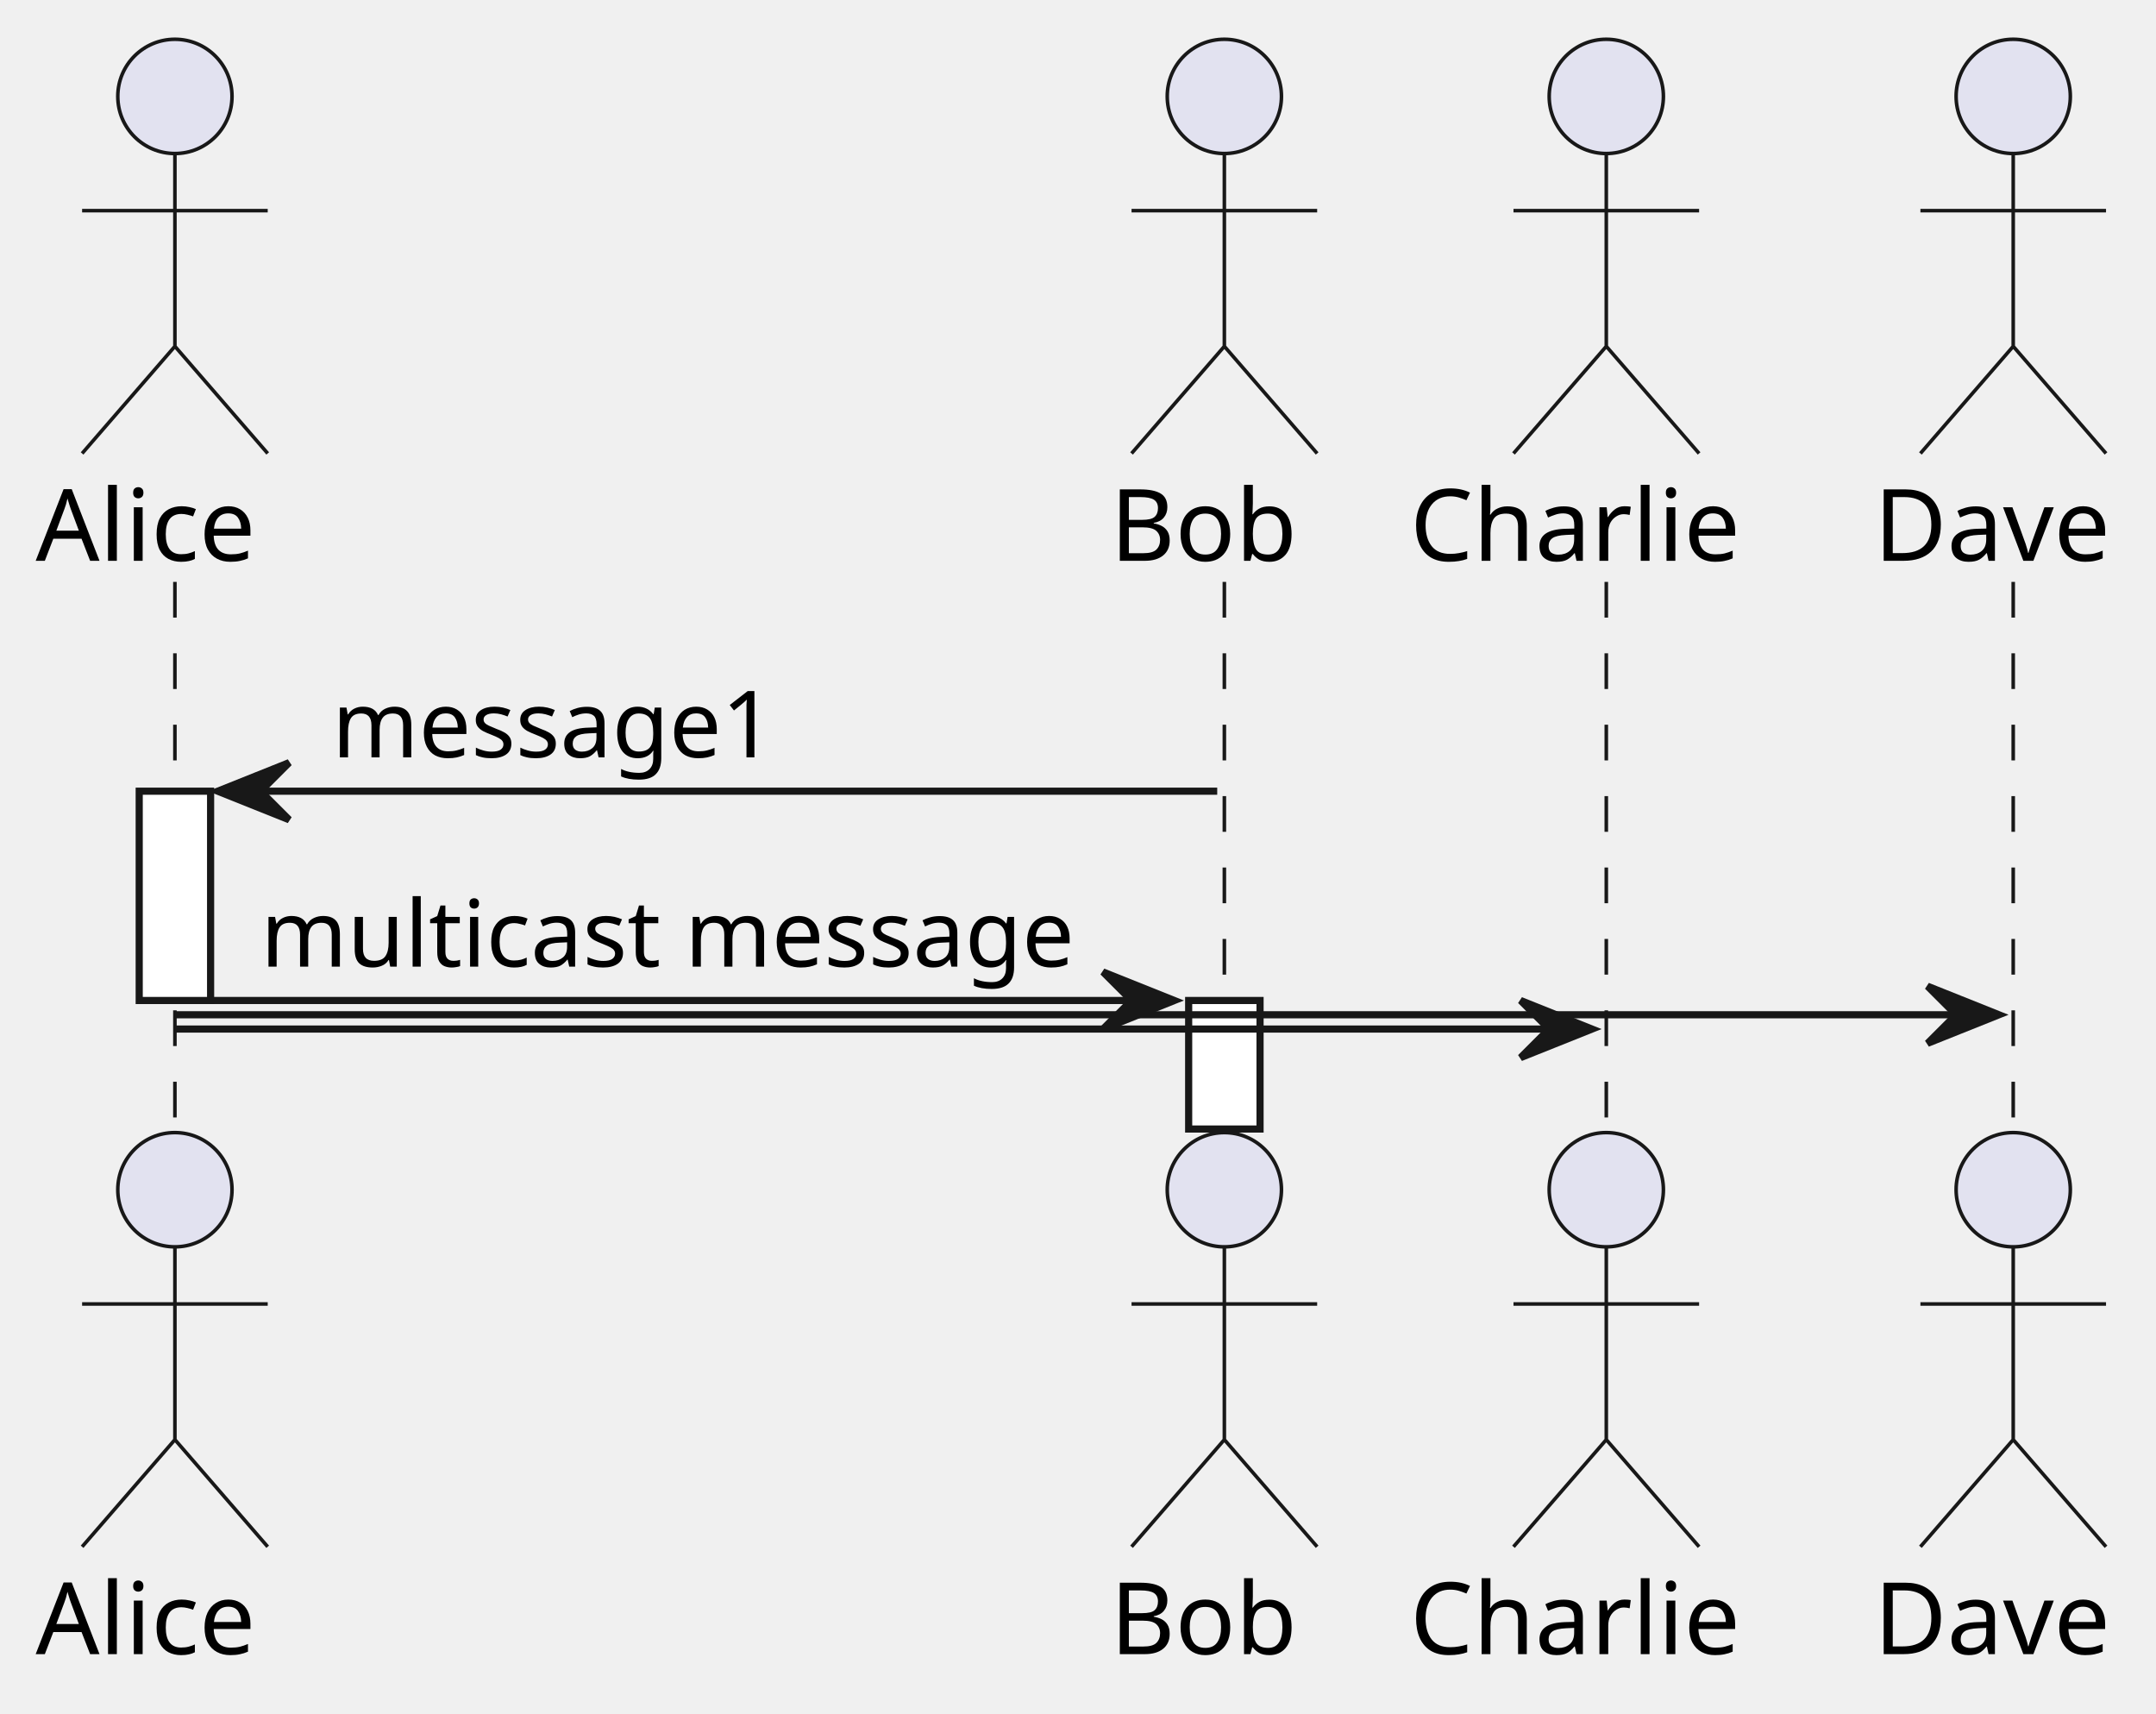
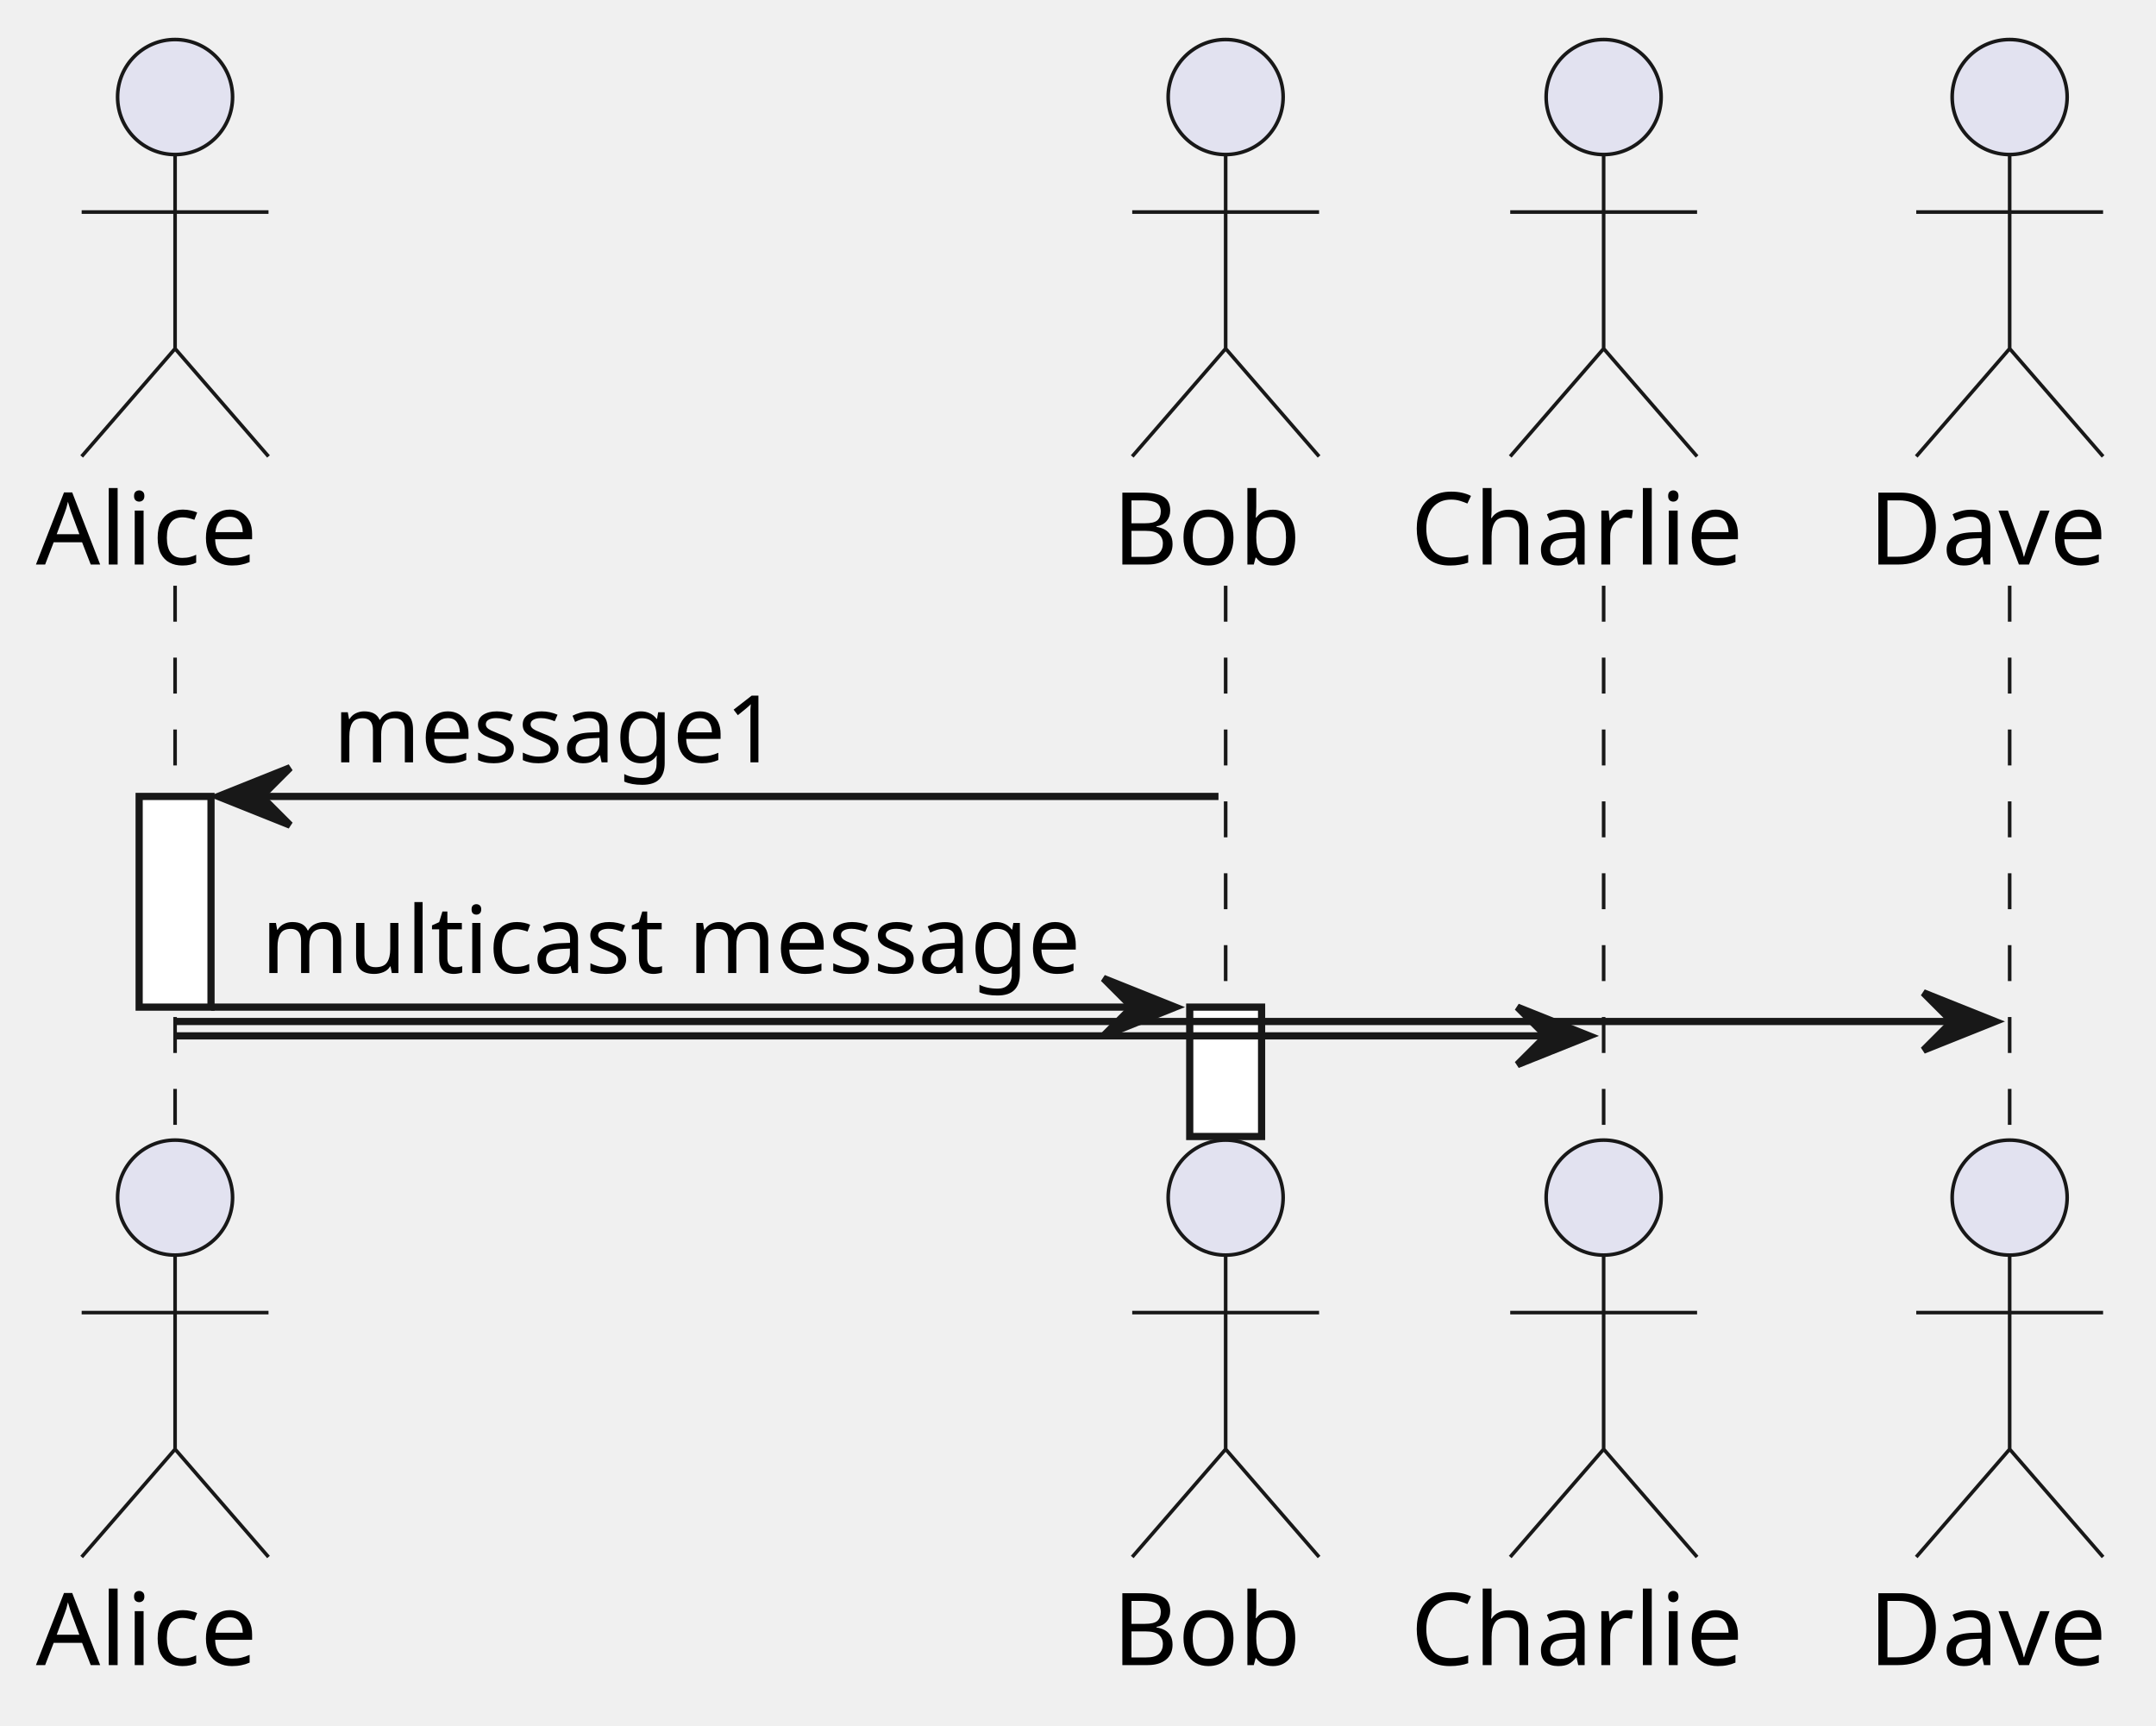
- <svg xmlns="http://www.w3.org/2000/svg" contentStyleType="text/css" height="240px" preserveAspectRatio="none" style="width:302px;height:240px;background:#FFFFFF;" version="1.1" viewBox="0 0 302 240" width="302px" zoomAndPan="magnify">
+ <svg xmlns="http://www.w3.org/2000/svg" contentStyleType="text/css" height="240px" preserveAspectRatio="none" style="width:300px;height:240px;background:#FFFFFF;" version="1.1" viewBox="0 0 300 240" width="300px" zoomAndPan="magnify">
  <defs />
  <g>
-     <line style="stroke:#181818;stroke-width:0.5;stroke-dasharray:5.0,5.0;" x1="24.5" x2="24.5" y1="81.488" y2="158.109" />
-     <rect fill="#FFFFFF" height="29.311" style="stroke:#181818;stroke-width:1.0;" width="10" x="19.5" y="110.799" />
-     <line style="stroke:#181818;stroke-width:0.5;stroke-dasharray:5.0,5.0;" x1="171.5" x2="171.5" y1="81.488" y2="158.109" />
-     <rect fill="#FFFFFF" height="18" style="stroke:#181818;stroke-width:1.0;" width="10" x="166.5" y="140.109" />
-     <line style="stroke:#181818;stroke-width:0.5;stroke-dasharray:5.0,5.0;" x1="225" x2="225" y1="81.488" y2="158.109" />
-     <line style="stroke:#181818;stroke-width:0.5;stroke-dasharray:5.0,5.0;" x1="282" x2="282" y1="81.488" y2="158.109" />
-     <text fill="#000000" font-family="sans-serif" font-size="14" lengthAdjust="spacing" textLength="33" x="5" y="78.535">Alice</text>
-     <ellipse cx="24.5" cy="13.5" fill="#E2E2F0" rx="8" ry="8" style="stroke:#181818;stroke-width:0.5;" />
-     <path d="M24.5,21.5 L24.5,48.5 M11.5,29.5 L37.5,29.5 M24.5,48.5 L11.5,63.5 M24.5,48.5 L37.5,63.5 " fill="none" style="stroke:#181818;stroke-width:0.5;" />
-     <text fill="#000000" font-family="sans-serif" font-size="14" lengthAdjust="spacing" textLength="26" x="155.5" y="78.535">Bob</text>
-     <ellipse cx="171.5" cy="13.5" fill="#E2E2F0" rx="8" ry="8" style="stroke:#181818;stroke-width:0.5;" />
-     <path d="M171.5,21.5 L171.5,48.5 M158.5,29.5 L184.5,29.5 M171.5,48.5 L158.5,63.5 M171.5,48.5 L184.5,63.5 " fill="none" style="stroke:#181818;stroke-width:0.5;" />
-     <text fill="#000000" font-family="sans-serif" font-size="14" lengthAdjust="spacing" textLength="49" x="197.5" y="78.535">Charlie</text>
-     <ellipse cx="225" cy="13.5" fill="#E2E2F0" rx="8" ry="8" style="stroke:#181818;stroke-width:0.5;" />
-     <path d="M225,21.5 L225,48.5 M212,29.5 L238,29.5 M225,48.5 L212,63.5 M225,48.5 L238,63.5 " fill="none" style="stroke:#181818;stroke-width:0.5;" />
-     <text fill="#000000" font-family="sans-serif" font-size="14" lengthAdjust="spacing" textLength="33" x="262.5" y="78.535">Dave</text>
-     <ellipse cx="282" cy="13.5" fill="#E2E2F0" rx="8" ry="8" style="stroke:#181818;stroke-width:0.5;" />
-     <path d="M282,21.5 L282,48.5 M269,29.5 L295,29.5 M282,48.5 L269,63.5 M282,48.5 L295,63.5 " fill="none" style="stroke:#181818;stroke-width:0.5;" />
-     <text fill="#000000" font-family="sans-serif" font-size="14" lengthAdjust="spacing" textLength="33" x="5" y="231.644">Alice</text>
-     <ellipse cx="24.5" cy="166.609" fill="#E2E2F0" rx="8" ry="8" style="stroke:#181818;stroke-width:0.5;" />
-     <path d="M24.5,174.609 L24.5,201.609 M11.5,182.609 L37.5,182.609 M24.5,201.609 L11.5,216.609 M24.5,201.609 L37.5,216.609 " fill="none" style="stroke:#181818;stroke-width:0.5;" />
-     <text fill="#000000" font-family="sans-serif" font-size="14" lengthAdjust="spacing" textLength="26" x="155.5" y="231.644">Bob</text>
-     <ellipse cx="171.5" cy="166.609" fill="#E2E2F0" rx="8" ry="8" style="stroke:#181818;stroke-width:0.5;" />
-     <path d="M171.5,174.609 L171.5,201.609 M158.5,182.609 L184.5,182.609 M171.5,201.609 L158.5,216.609 M171.5,201.609 L184.5,216.609 " fill="none" style="stroke:#181818;stroke-width:0.5;" />
-     <text fill="#000000" font-family="sans-serif" font-size="14" lengthAdjust="spacing" textLength="49" x="197.5" y="231.644">Charlie</text>
-     <ellipse cx="225" cy="166.609" fill="#E2E2F0" rx="8" ry="8" style="stroke:#181818;stroke-width:0.5;" />
-     <path d="M225,174.609 L225,201.609 M212,182.609 L238,182.609 M225,201.609 L212,216.609 M225,201.609 L238,216.609 " fill="none" style="stroke:#181818;stroke-width:0.5;" />
-     <text fill="#000000" font-family="sans-serif" font-size="14" lengthAdjust="spacing" textLength="33" x="262.5" y="231.644">Dave</text>
-     <ellipse cx="282" cy="166.609" fill="#E2E2F0" rx="8" ry="8" style="stroke:#181818;stroke-width:0.5;" />
-     <path d="M282,174.609 L282,201.609 M269,182.609 L295,182.609 M282,201.609 L269,216.609 M282,201.609 L295,216.609 " fill="none" style="stroke:#181818;stroke-width:0.5;" />
-     <polygon fill="#181818" points="40.5,106.799,30.5,110.799,40.5,114.799,36.5,110.799" style="stroke:#181818;stroke-width:1.0;" />
-     <line style="stroke:#181818;stroke-width:1.0;" x1="34.5" x2="170.5" y1="110.799" y2="110.799" />
-     <text fill="#000000" font-family="sans-serif" font-size="13" lengthAdjust="spacing" textLength="63" x="46.5" y="106.057">message1</text>
-     <polygon fill="#181818" points="270,138.109,280,142.109,270,146.109,274,142.109" style="stroke:#181818;stroke-width:1.0;" />
-     <line style="stroke:#181818;stroke-width:1.0;" x1="24.5" x2="276" y1="142.109" y2="142.109" />
-     <polygon fill="#181818" points="213,140.109,223,144.109,213,148.109,217,144.109" style="stroke:#181818;stroke-width:1.0;" />
-     <line style="stroke:#181818;stroke-width:1.0;" x1="24.5" x2="219" y1="144.109" y2="144.109" />
-     <polygon fill="#181818" points="154.5,136.109,164.5,140.109,154.5,144.109,158.5,140.109" style="stroke:#181818;stroke-width:1.0;" />
-     <line style="stroke:#181818;stroke-width:1.0;" x1="29.5" x2="160.5" y1="140.109" y2="140.109" />
-     <text fill="#000000" font-family="sans-serif" font-size="13" lengthAdjust="spacing" textLength="118" x="36.5" y="135.367">multicast message</text>
+     <line style="stroke:#181818;stroke-width:0.5;stroke-dasharray:5.0,5.0;" x1="24.362" x2="24.362" y1="81.488" y2="158.109" />
+     <rect fill="#FFFFFF" height="29.311" style="stroke:#181818;stroke-width:1.0;" width="10" x="19.362" y="110.799" />
+     <line style="stroke:#181818;stroke-width:0.5;stroke-dasharray:5.0,5.0;" x1="170.546" x2="170.546" y1="81.488" y2="158.109" />
+     <rect fill="#FFFFFF" height="18" style="stroke:#181818;stroke-width:1.0;" width="10" x="165.546" y="140.109" />
+     <line style="stroke:#181818;stroke-width:0.5;stroke-dasharray:5.0,5.0;" x1="223.142" x2="223.142" y1="81.488" y2="158.109" />
+     <line style="stroke:#181818;stroke-width:0.5;stroke-dasharray:5.0,5.0;" x1="279.638" x2="279.638" y1="81.488" y2="158.109" />
+     <text fill="#000000" font-family="sans-serif" font-size="14" lengthAdjust="spacing" textLength="32.724" x="5" y="78.535">Alice</text>
+     <ellipse cx="24.362" cy="13.5" fill="#E2E2F0" rx="8" ry="8" style="stroke:#181818;stroke-width:0.5;" />
+     <path d="M24.362,21.5 L24.362,48.5 M11.362,29.5 L37.362,29.5 M24.362,48.5 L11.362,63.5 M24.362,48.5 L37.362,63.5 " fill="none" style="stroke:#181818;stroke-width:0.5;" />
+     <text fill="#000000" font-family="sans-serif" font-size="14" lengthAdjust="spacing" textLength="25.464" x="154.814" y="78.535">Bob</text>
+     <ellipse cx="170.546" cy="13.5" fill="#E2E2F0" rx="8" ry="8" style="stroke:#181818;stroke-width:0.5;" />
+     <path d="M170.546,21.5 L170.546,48.5 M157.546,29.5 L183.546,29.5 M170.546,48.5 L157.546,63.5 M170.546,48.5 L183.546,63.5 " fill="none" style="stroke:#181818;stroke-width:0.5;" />
+     <text fill="#000000" font-family="sans-serif" font-size="14" lengthAdjust="spacing" textLength="47.728" x="196.278" y="78.535">Charlie</text>
+     <ellipse cx="223.142" cy="13.5" fill="#E2E2F0" rx="8" ry="8" style="stroke:#181818;stroke-width:0.5;" />
+     <path d="M223.142,21.5 L223.142,48.5 M210.142,29.5 L236.142,29.5 M223.142,48.5 L210.142,63.5 M223.142,48.5 L236.142,63.5 " fill="none" style="stroke:#181818;stroke-width:0.5;" />
+     <text fill="#000000" font-family="sans-serif" font-size="14" lengthAdjust="spacing" textLength="33.264" x="260.006" y="78.535">Dave</text>
+     <ellipse cx="279.638" cy="13.5" fill="#E2E2F0" rx="8" ry="8" style="stroke:#181818;stroke-width:0.5;" />
+     <path d="M279.638,21.5 L279.638,48.5 M266.638,29.5 L292.638,29.5 M279.638,48.5 L266.638,63.5 M279.638,48.5 L292.638,63.5 " fill="none" style="stroke:#181818;stroke-width:0.5;" />
+     <text fill="#000000" font-family="sans-serif" font-size="14" lengthAdjust="spacing" textLength="32.724" x="5" y="231.644">Alice</text>
+     <ellipse cx="24.362" cy="166.609" fill="#E2E2F0" rx="8" ry="8" style="stroke:#181818;stroke-width:0.5;" />
+     <path d="M24.362,174.609 L24.362,201.609 M11.362,182.609 L37.362,182.609 M24.362,201.609 L11.362,216.609 M24.362,201.609 L37.362,216.609 " fill="none" style="stroke:#181818;stroke-width:0.5;" />
+     <text fill="#000000" font-family="sans-serif" font-size="14" lengthAdjust="spacing" textLength="25.464" x="154.814" y="231.644">Bob</text>
+     <ellipse cx="170.546" cy="166.609" fill="#E2E2F0" rx="8" ry="8" style="stroke:#181818;stroke-width:0.5;" />
+     <path d="M170.546,174.609 L170.546,201.609 M157.546,182.609 L183.546,182.609 M170.546,201.609 L157.546,216.609 M170.546,201.609 L183.546,216.609 " fill="none" style="stroke:#181818;stroke-width:0.5;" />
+     <text fill="#000000" font-family="sans-serif" font-size="14" lengthAdjust="spacing" textLength="47.728" x="196.278" y="231.644">Charlie</text>
+     <ellipse cx="223.142" cy="166.609" fill="#E2E2F0" rx="8" ry="8" style="stroke:#181818;stroke-width:0.5;" />
+     <path d="M223.142,174.609 L223.142,201.609 M210.142,182.609 L236.142,182.609 M223.142,201.609 L210.142,216.609 M223.142,201.609 L236.142,216.609 " fill="none" style="stroke:#181818;stroke-width:0.5;" />
+     <text fill="#000000" font-family="sans-serif" font-size="14" lengthAdjust="spacing" textLength="33.264" x="260.006" y="231.644">Dave</text>
+     <ellipse cx="279.638" cy="166.609" fill="#E2E2F0" rx="8" ry="8" style="stroke:#181818;stroke-width:0.5;" />
+     <path d="M279.638,174.609 L279.638,201.609 M266.638,182.609 L292.638,182.609 M279.638,201.609 L266.638,216.609 M279.638,201.609 L292.638,216.609 " fill="none" style="stroke:#181818;stroke-width:0.5;" />
+     <polygon fill="#181818" points="40.362,106.799,30.362,110.799,40.362,114.799,36.362,110.799" style="stroke:#181818;stroke-width:1.0;" />
+     <line style="stroke:#181818;stroke-width:1.0;" x1="34.362" x2="169.546" y1="110.799" y2="110.799" />
+     <text fill="#000000" font-family="sans-serif" font-size="13" lengthAdjust="spacing" textLength="63.381" x="46.362" y="106.057">message1</text>
+     <polygon fill="#181818" points="267.638,138.109,277.638,142.109,267.638,146.109,271.638,142.109" style="stroke:#181818;stroke-width:1.0;" />
+     <line style="stroke:#181818;stroke-width:1.0;" x1="24.362" x2="273.638" y1="142.109" y2="142.109" />
+     <polygon fill="#181818" points="211.142,140.109,221.142,144.109,211.142,148.109,215.142,144.109" style="stroke:#181818;stroke-width:1.0;" />
+     <line style="stroke:#181818;stroke-width:1.0;" x1="24.362" x2="217.142" y1="144.109" y2="144.109" />
+     <polygon fill="#181818" points="153.546,136.109,163.546,140.109,153.546,144.109,157.546,140.109" style="stroke:#181818;stroke-width:1.0;" />
+     <line style="stroke:#181818;stroke-width:1.0;" x1="29.362" x2="159.546" y1="140.109" y2="140.109" />
+     <text fill="#000000" font-family="sans-serif" font-size="13" lengthAdjust="spacing" textLength="117.184" x="36.362" y="135.367">multicast message</text>
  </g>
</svg>
